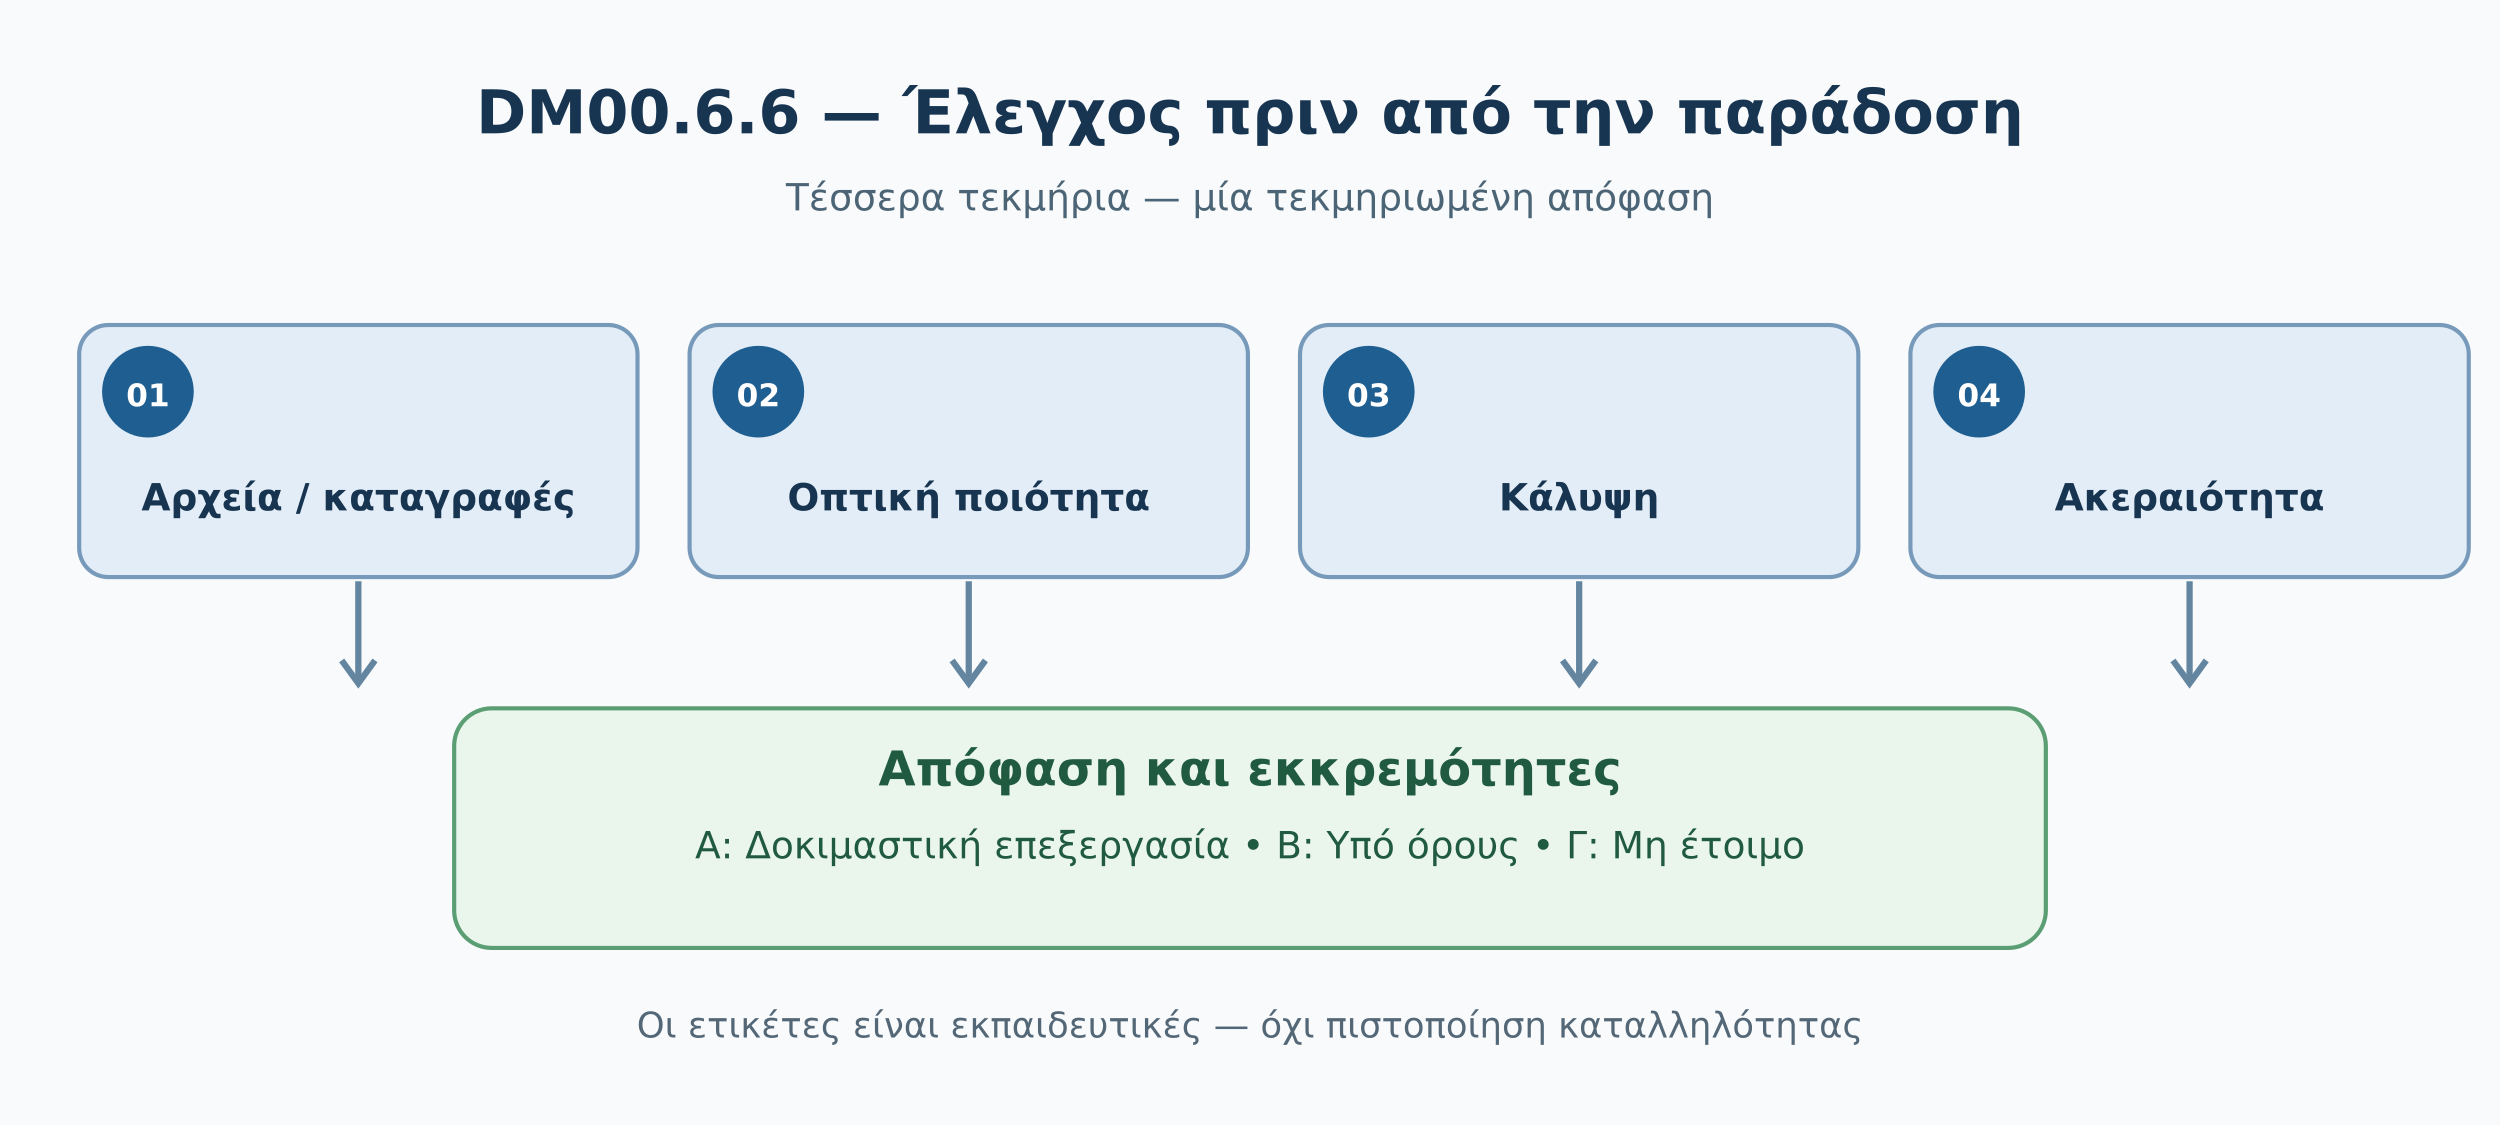
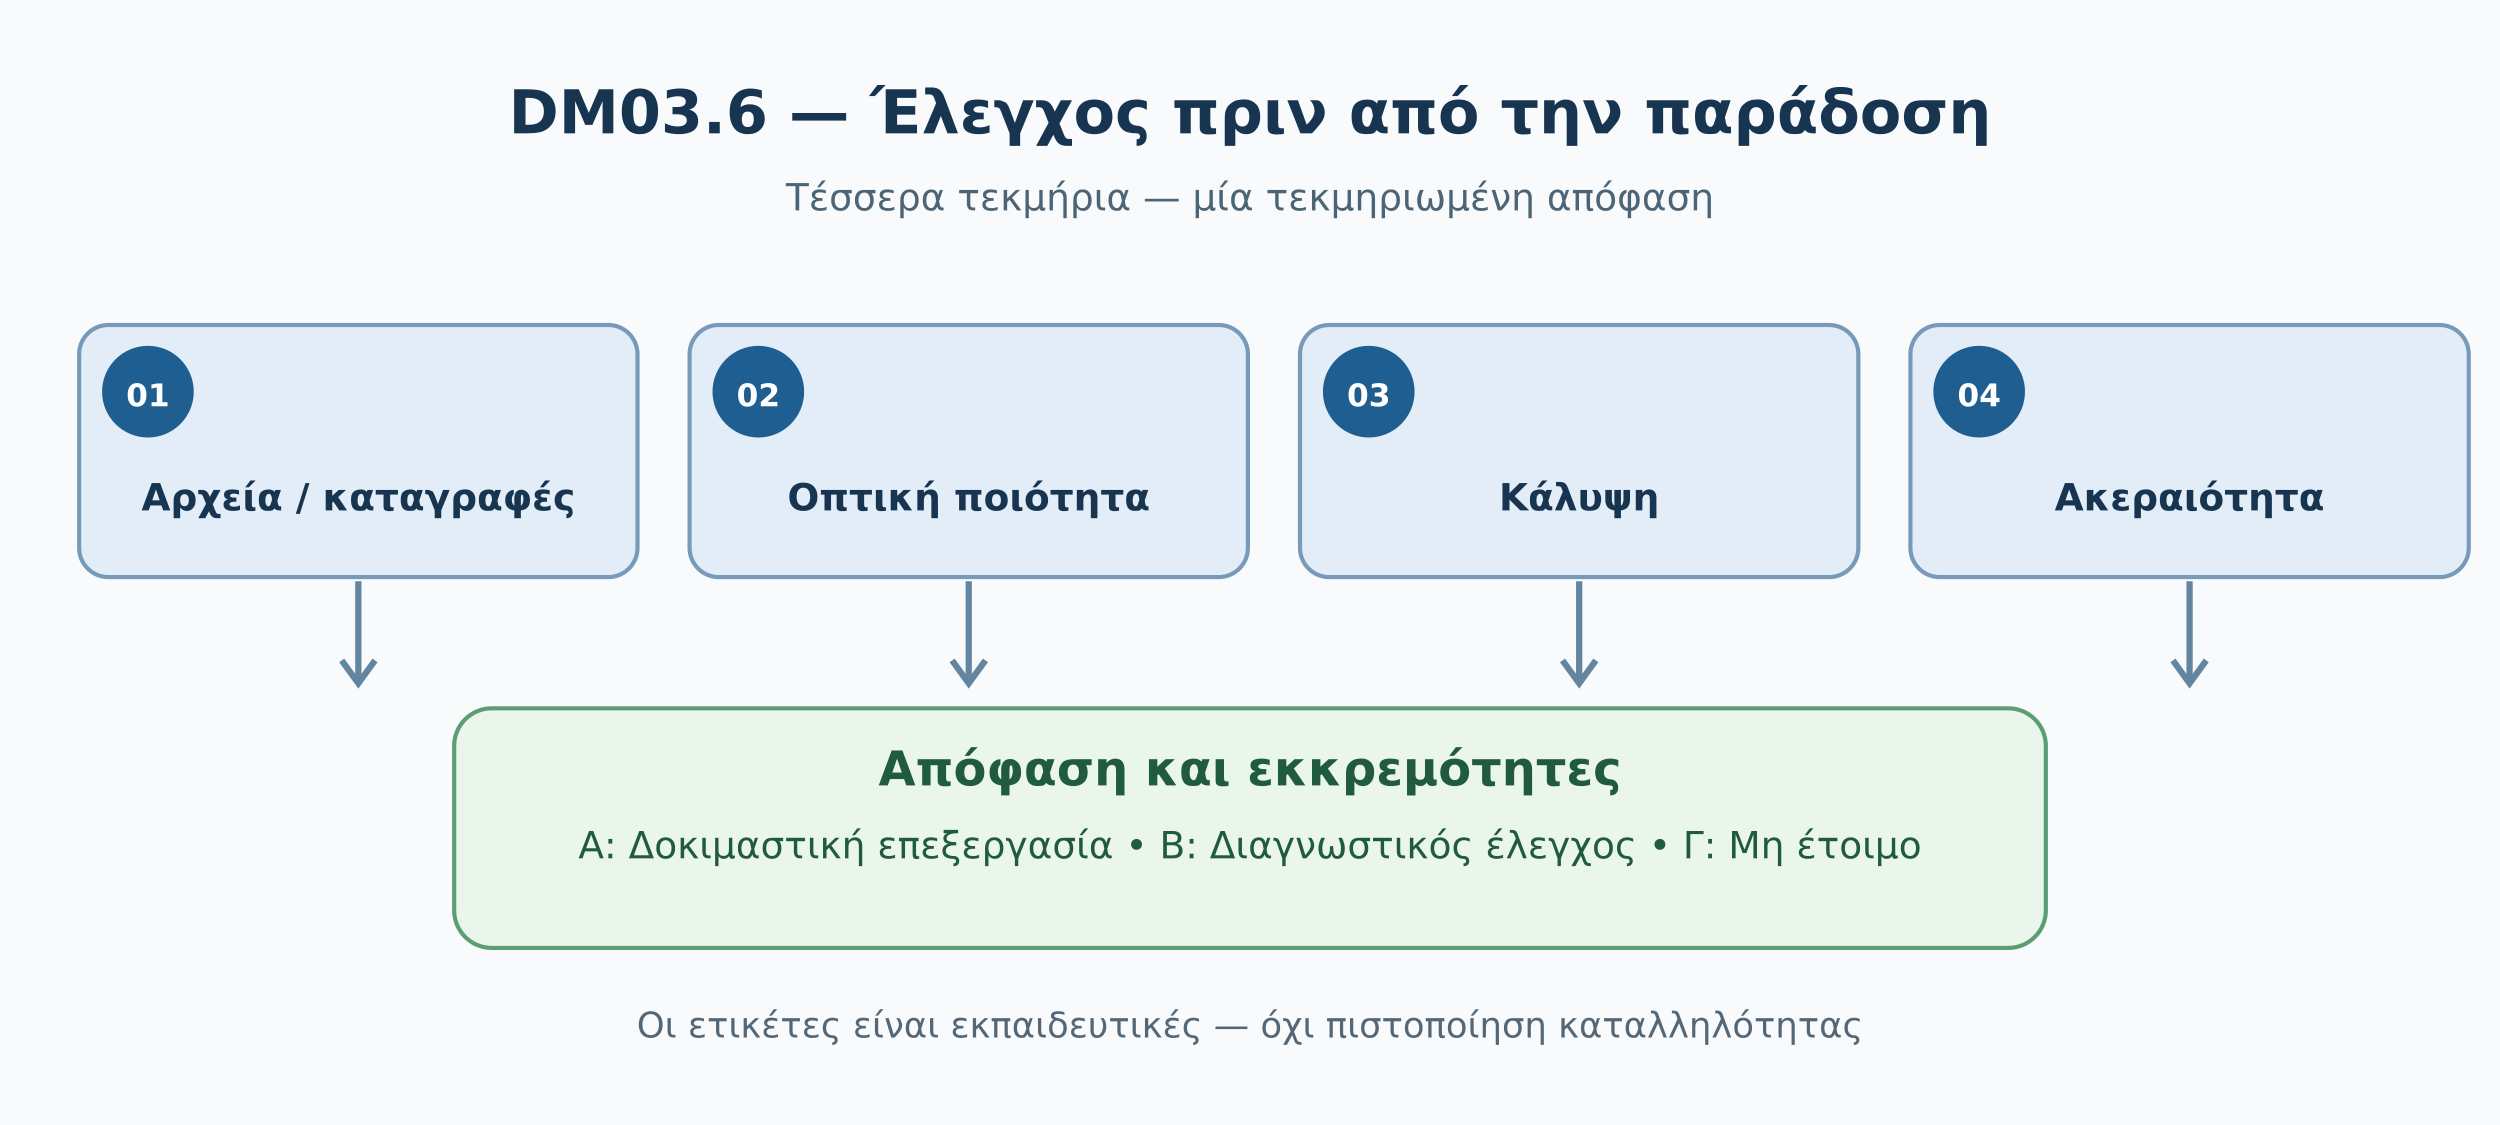
<svg xmlns="http://www.w3.org/2000/svg" width="1200" height="540" viewBox="0 0 1200 540">
  <rect width="1200" height="540" fill="#f8fafc" />
-   <text x="600" y="64" text-anchor="middle" font-family="DejaVu Sans,Arial" font-weight="bold" font-size="29" fill="#173451">DM00.6.6 — Έλεγχος πριν από την παράδοση</text>
+   <text x="600" y="64" text-anchor="middle" font-family="DejaVu Sans,Arial" font-weight="bold" font-size="29" fill="#173451">DM03.6 — Έλεγχος πριν από την παράδοση</text>
  <text x="600" y="101" text-anchor="middle" font-family="DejaVu Sans,Arial" font-size="18" fill="#4c6576">Τέσσερα τεκμήρια — μία τεκμηριωμένη απόφαση</text>
  <rect x="38" y="156" width="268" height="121" rx="14" fill="#e2edf7" stroke="#779abb" stroke-width="2" />
  <circle cx="71" cy="188" r="22" fill="#1f5e90" />
  <text x="71" y="195" text-anchor="middle" font-family="DejaVu Sans" font-size="15" font-weight="bold" fill="white">01</text>
  <text x="172" y="245" text-anchor="middle" font-family="DejaVu Sans" font-size="18" font-weight="bold" fill="#173451">Αρχεία / καταγραφές</text>
  <path d="M172,279 V326" stroke="#6385a0" stroke-width="3" />
  <path d="M164,317 L172,328 L180,317" fill="none" stroke="#6385a0" stroke-width="3" />
  <rect x="331" y="156" width="268" height="121" rx="14" fill="#e2edf7" stroke="#779abb" stroke-width="2" />
  <circle cx="364" cy="188" r="22" fill="#1f5e90" />
  <text x="364" y="195" text-anchor="middle" font-family="DejaVu Sans" font-size="15" font-weight="bold" fill="white">02</text>
  <text x="465" y="245" text-anchor="middle" font-family="DejaVu Sans" font-size="18" font-weight="bold" fill="#173451">Οπτική ποιότητα</text>
  <path d="M465,279 V326" stroke="#6385a0" stroke-width="3" />
  <path d="M457,317 L465,328 L473,317" fill="none" stroke="#6385a0" stroke-width="3" />
  <rect x="624" y="156" width="268" height="121" rx="14" fill="#e2edf7" stroke="#779abb" stroke-width="2" />
  <circle cx="657" cy="188" r="22" fill="#1f5e90" />
  <text x="657" y="195" text-anchor="middle" font-family="DejaVu Sans" font-size="15" font-weight="bold" fill="white">03</text>
  <text x="758" y="245" text-anchor="middle" font-family="DejaVu Sans" font-size="18" font-weight="bold" fill="#173451">Κάλυψη</text>
  <path d="M758,279 V326" stroke="#6385a0" stroke-width="3" />
  <path d="M750,317 L758,328 L766,317" fill="none" stroke="#6385a0" stroke-width="3" />
  <rect x="917" y="156" width="268" height="121" rx="14" fill="#e2edf7" stroke="#779abb" stroke-width="2" />
  <circle cx="950" cy="188" r="22" fill="#1f5e90" />
  <text x="950" y="195" text-anchor="middle" font-family="DejaVu Sans" font-size="15" font-weight="bold" fill="white">04</text>
  <text x="1051" y="245" text-anchor="middle" font-family="DejaVu Sans" font-size="18" font-weight="bold" fill="#173451">Ακεραιότητα</text>
  <path d="M1051,279 V326" stroke="#6385a0" stroke-width="3" />
  <path d="M1043,317 L1051,328 L1059,317" fill="none" stroke="#6385a0" stroke-width="3" />
  <rect x="218" y="340" width="764" height="115" rx="18" fill="#eaf6ec" stroke="#5b9e73" stroke-width="2" />
  <text x="600" y="377" text-anchor="middle" font-family="DejaVu Sans" font-size="23" font-weight="bold" fill="#205a3f">Απόφαση και εκκρεμότητες</text>
-   <text x="600" y="412" text-anchor="middle" font-family="DejaVu Sans" font-size="18" fill="#205a3f">Α: Δοκιμαστική επεξεργασία   •   Β: Υπό όρους   •   Γ: Μη έτοιμο</text>
+   <text x="600" y="412" text-anchor="middle" font-family="DejaVu Sans" font-size="18" fill="#205a3f">Α: Δοκιμαστική επεξεργασία   •   Β: Διαγνωστικός έλεγχος   •   Γ: Μη έτοιμο</text>
  <text x="600" y="498" text-anchor="middle" font-family="DejaVu Sans" font-size="17" fill="#536777">Οι ετικέτες είναι εκπαιδευτικές — όχι πιστοποίηση καταλληλότητας</text>
</svg>
